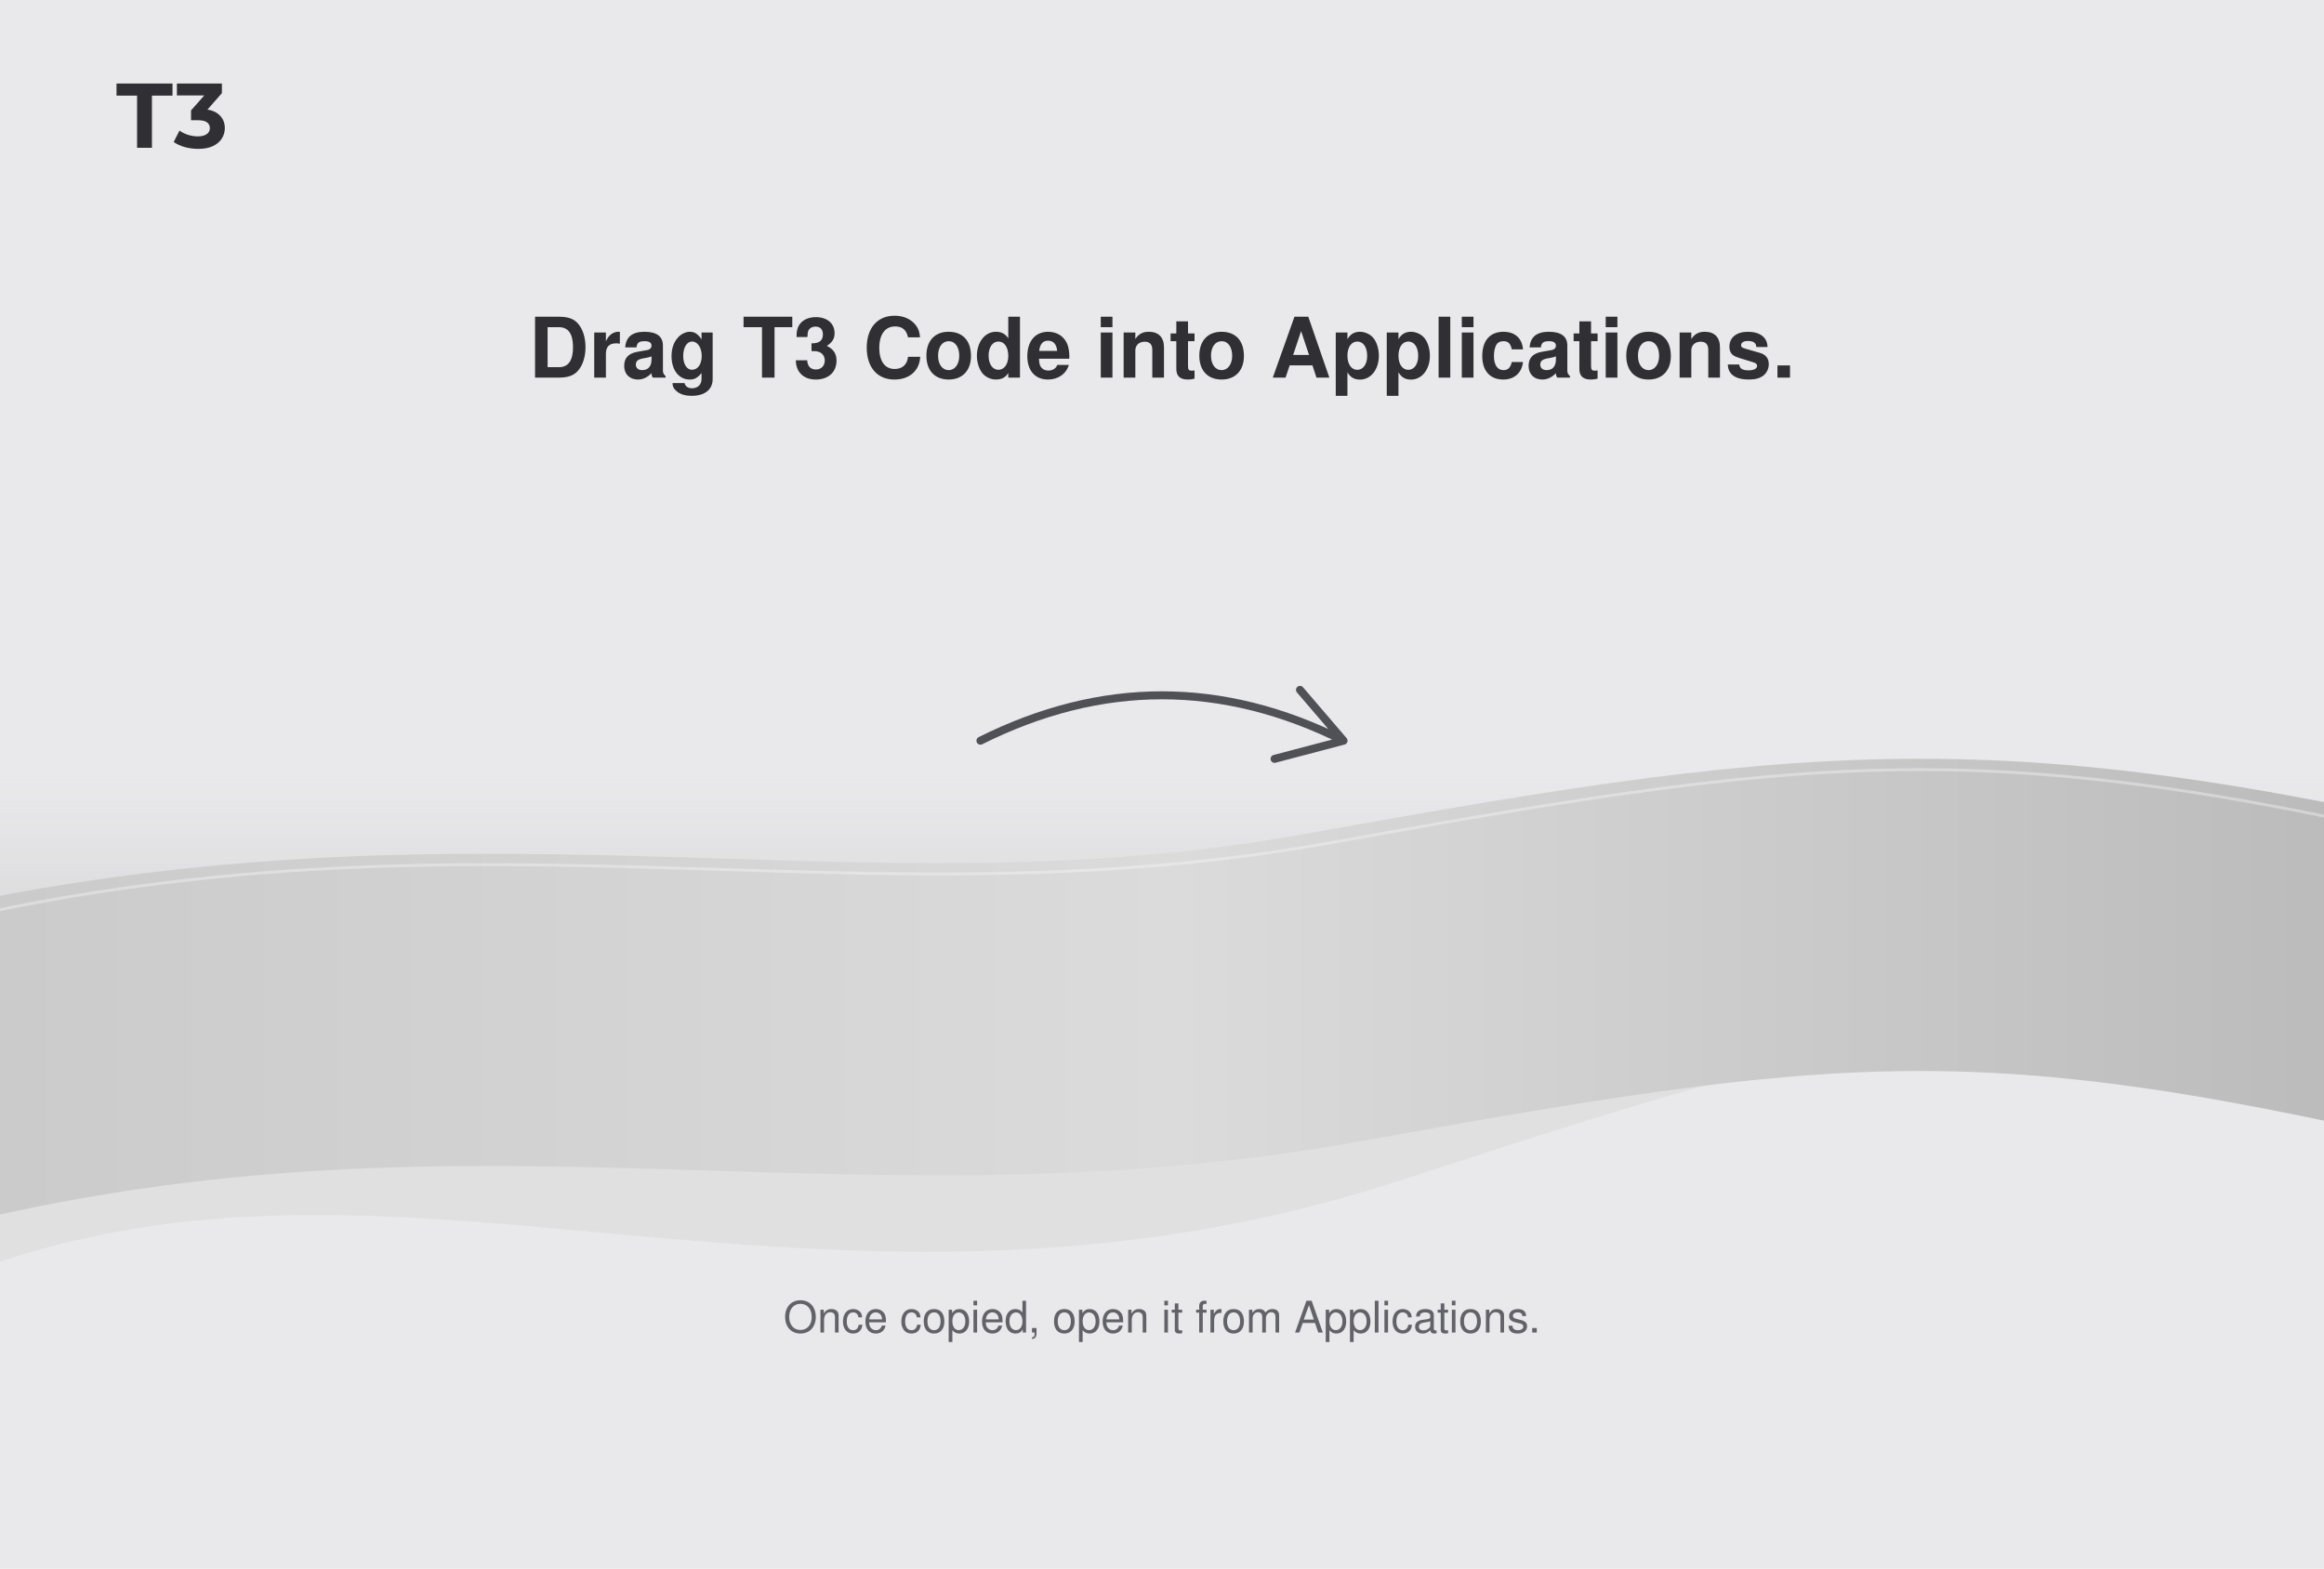
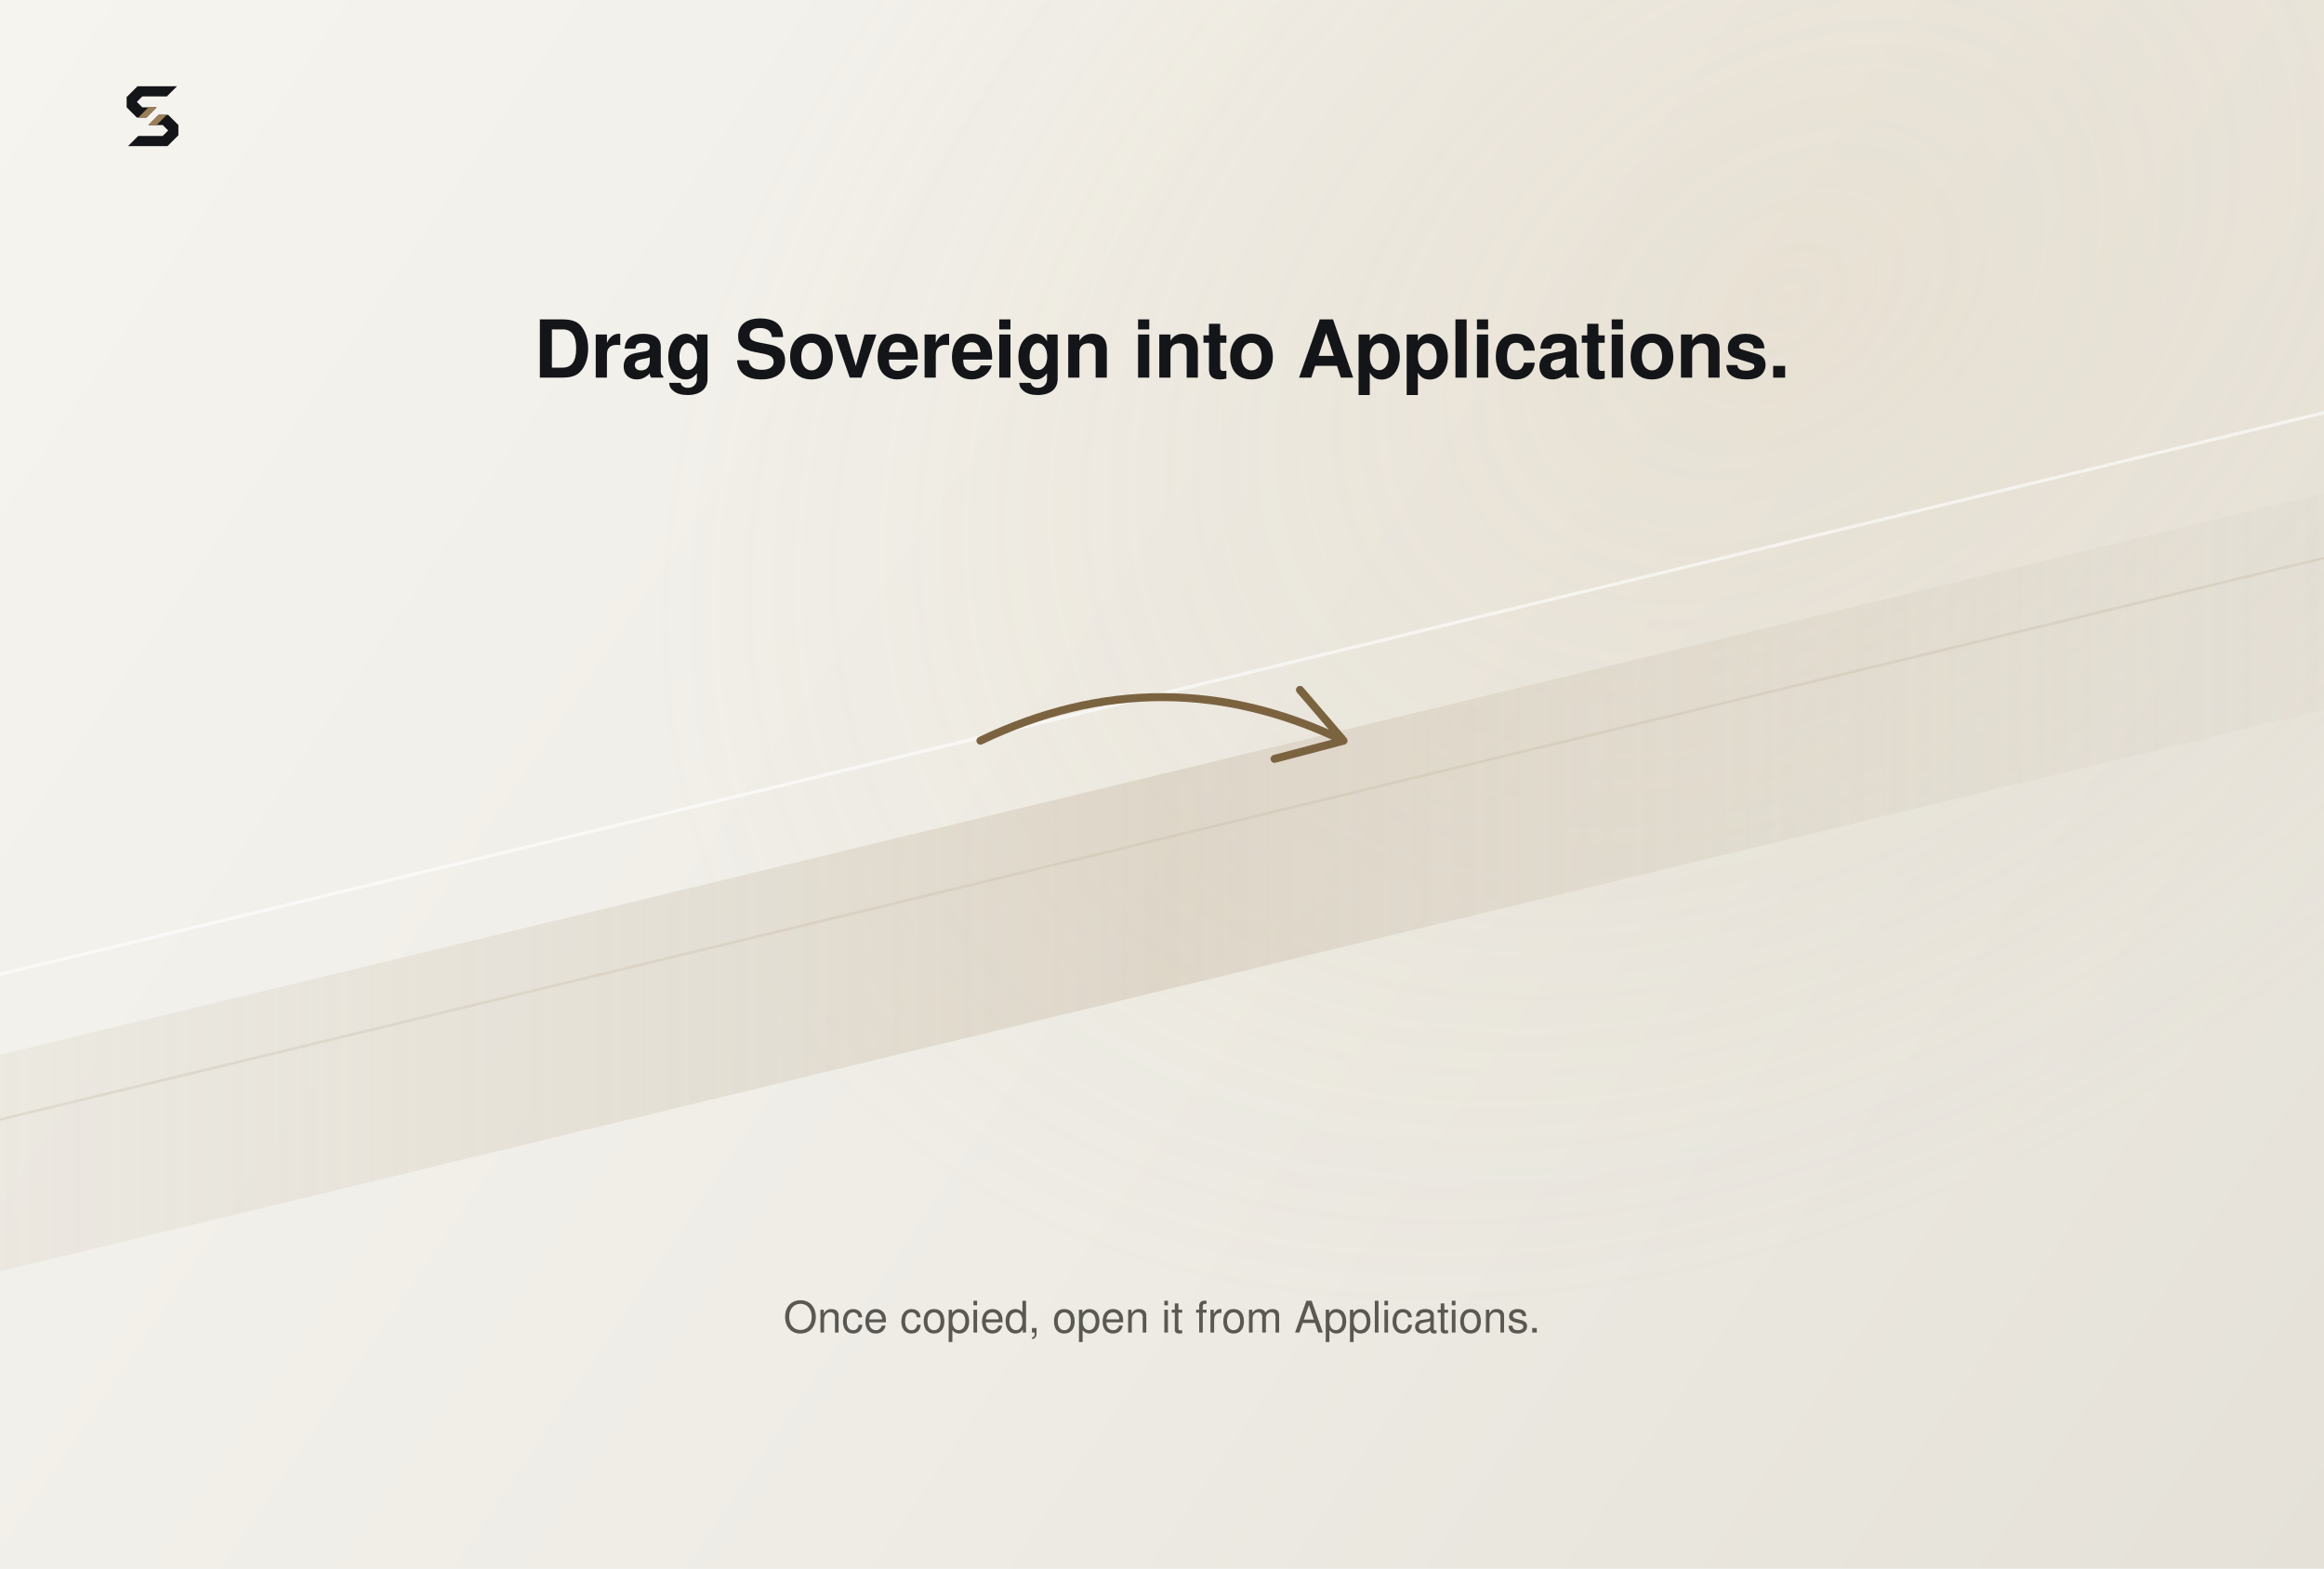
- <svg xmlns="http://www.w3.org/2000/svg" width="1280" height="864" viewBox="0 0 640 432">
+ <svg xmlns="http://www.w3.org/2000/svg" width="1280" height="864" viewBox="0 0 640 432" fill="none">
  <defs>
-     <linearGradient id="veil" x1="0" y1="0" x2="0" y2="1">
-       <stop stop-color="#B7B7B7" stop-opacity="0" />
-       <stop offset=".55" stop-color="#A5A5A5" stop-opacity=".24" />
-       <stop offset="1" stop-color="#D1D1D1" stop-opacity=".4" />
+     <linearGradient id="canvas" x1="0" y1="0" x2="640" y2="432" gradientUnits="userSpaceOnUse">
+       <stop stop-color="#F6F4EF" />
+       <stop offset="0.55" stop-color="#EEECE5" />
+       <stop offset="1" stop-color="#E5E1D8" />
    </linearGradient>
-     <linearGradient id="silk" x1="0" y1="0" x2="1" y2="0">
-       <stop stop-color="#C8C8C8" />
-       <stop offset=".5" stop-color="#DBDBDB" />
-       <stop offset="1" stop-color="#B5B5B5" />
+     <radialGradient id="warmGlow" cx="0" cy="0" r="1" gradientUnits="userSpaceOnUse" gradientTransform="translate(490 84) rotate(145) scale(340 240)">
+       <stop stop-color="#C8A97E" stop-opacity="0.16" />
+       <stop offset="1" stop-color="#C8A97E" stop-opacity="0" />
+     </radialGradient>
+     <linearGradient id="band" x1="0" y1="0" x2="640" y2="0" gradientUnits="userSpaceOnUse">
+       <stop stop-color="#DED9CE" stop-opacity="0.35" />
+       <stop offset="0.5" stop-color="#D2C7B5" stop-opacity="0.55" />
+       <stop offset="1" stop-color="#DED9CE" stop-opacity="0.35" />
    </linearGradient>
  </defs>
-   <rect width="640" height="432" fill="#E9E9EB" />
-   <path d="M-60 293C95 220 214 304 362 256S559 191 707 257" stroke="url(#veil)" stroke-width="146" fill="none" opacity="1" stroke-linecap="round" stroke-linejoin="round" />
-   <path d="M-60 306C113 252 223 298 367 272S553 242 707 280" stroke="url(#silk)" stroke-width="86" fill="none" opacity="1" stroke-linecap="round" stroke-linejoin="round" />
-   <path d="M-60 266C113 212 223 258 367 232S553 202 707 240" stroke="#F5F5F5" stroke-width="0.8" fill="none" opacity="0.42" stroke-linecap="round" stroke-linejoin="round" />
-   <svg x="32" y="23" width="30" height="18" viewBox="15.531 37 94.394 56.96" fill="#303034">
-     <path d="M33.451 93V47.56H15.531V37H64.331V47.56H46.411V93H33.451ZM86.725 93.96C82.832 93.96 78.965 93.453 75.125 92.44C71.285 91.373 68.032 89.88 65.365 87.96L70.405 78.04C72.539 79.587 75.019 80.813 77.845 81.72C80.672 82.627 83.525 83.08 86.405 83.08C89.659 83.08 92.219 82.44 94.085 81.16C95.952 79.88 96.885 78.12 96.885 75.88C96.885 73.747 96.059 72.067 94.405 70.84C92.752 69.613 90.085 69 86.405 69H80.485V60.44L96.085 42.76L97.525 47.4H68.165V37H107.365V45.4L91.845 63.08L85.285 59.32H89.045C95.925 59.32 101.125 60.867 104.645 63.96C108.165 67.053 109.925 71.027 109.925 75.88C109.925 79.027 109.099 81.987 107.445 84.76C105.792 87.48 103.259 89.693 99.845 91.4C96.432 93.107 92.059 93.96 86.725 93.96Z" />
+   <rect width="640" height="432" fill="url(#canvas)" />
+   <rect width="640" height="432" fill="url(#warmGlow)" />
+   <path d="M-40 318L680 144" stroke="#8F7249" stroke-width="0.75" stroke-opacity="0.18" />
+   <path d="M-40 330L680 156" stroke="url(#band)" stroke-width="58" stroke-linecap="round" />
+   <path d="M-40 278L680 104" stroke="#FFFFFF" stroke-width="0.9" stroke-opacity="0.6" />
+   <svg x="30" y="20" width="24" height="24" viewBox="0 0 128 128">
+     <path d="M42 20H100L85 35H49L41 43L49 51H70L55 66H41L26 51V36L42 20Z" fill="#141518" />
+     <path d="M86 108H28L43 93H79L87 85L79 77H58L73 62H87L102 77V92L86 108Z" fill="#141518" />
+     <path d="M58 51H70L55 66H43L58 51Z" fill="#9D7F57" />
+     <path d="M70 77H58L73 62H85L70 77Z" fill="#9D7F57" />
  </svg>
-   <text x="320" y="104" fill="#303034" font-family="Helvetica" font-size="23" font-weight="700" text-anchor="middle">Drag T3 Code into Applications.</text>
-   <path d="M270 204Q320 179 370 204M358 190L370 204L351 209" stroke="#505057" stroke-width="2.2" fill="none" opacity="1" stroke-linecap="round" stroke-linejoin="round" />
-   <text x="320" y="367" fill="#626269" font-family="Helvetica" font-size="12" font-weight="400" text-anchor="middle">Once copied, open it from Applications.</text>
+   <text x="320" y="104" fill="#141518" font-family="Helvetica, Arial, sans-serif" font-size="22" font-weight="600" letter-spacing="-0.2" text-anchor="middle">Drag Sovereign into Applications.</text>
+   <path d="M270 204Q320 180 370 204M358 190L370 204L351 209" stroke="#7C6340" stroke-width="2.2" fill="none" stroke-linecap="round" stroke-linejoin="round" />
+   <text x="320" y="367" fill="#5A5852" font-family="Helvetica, Arial, sans-serif" font-size="12" font-weight="400" text-anchor="middle">Once copied, open it from Applications.</text>
</svg>
